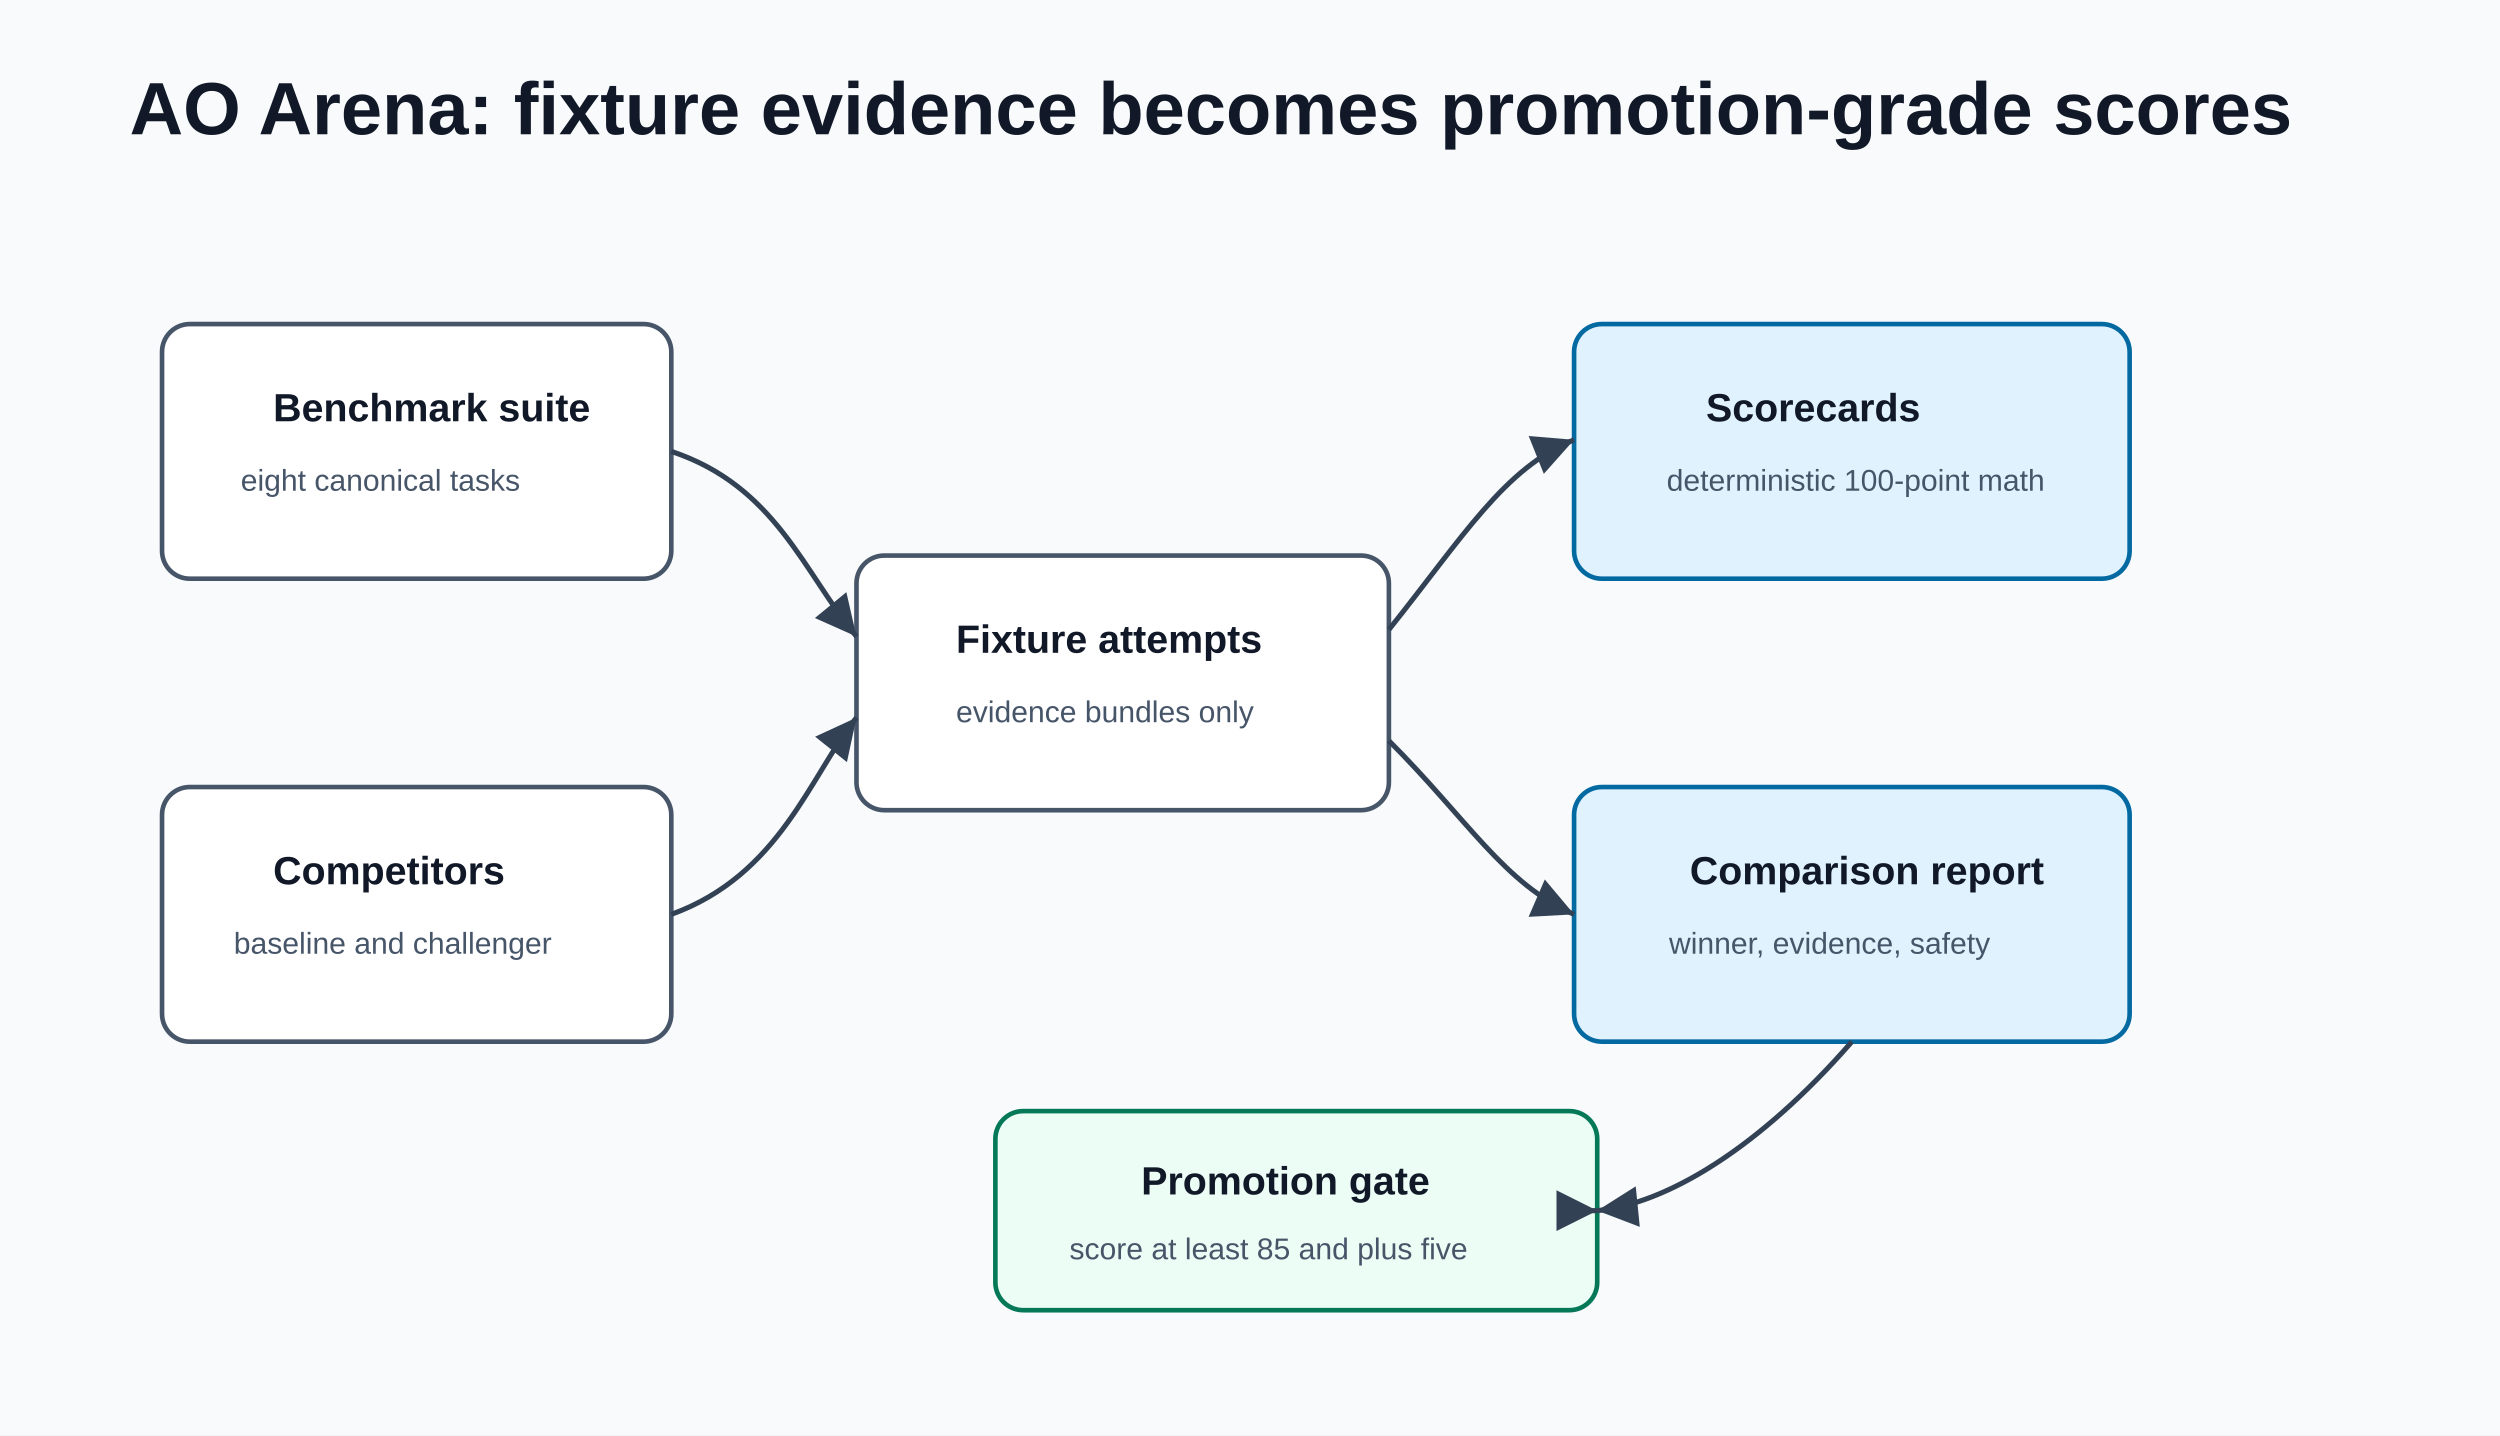
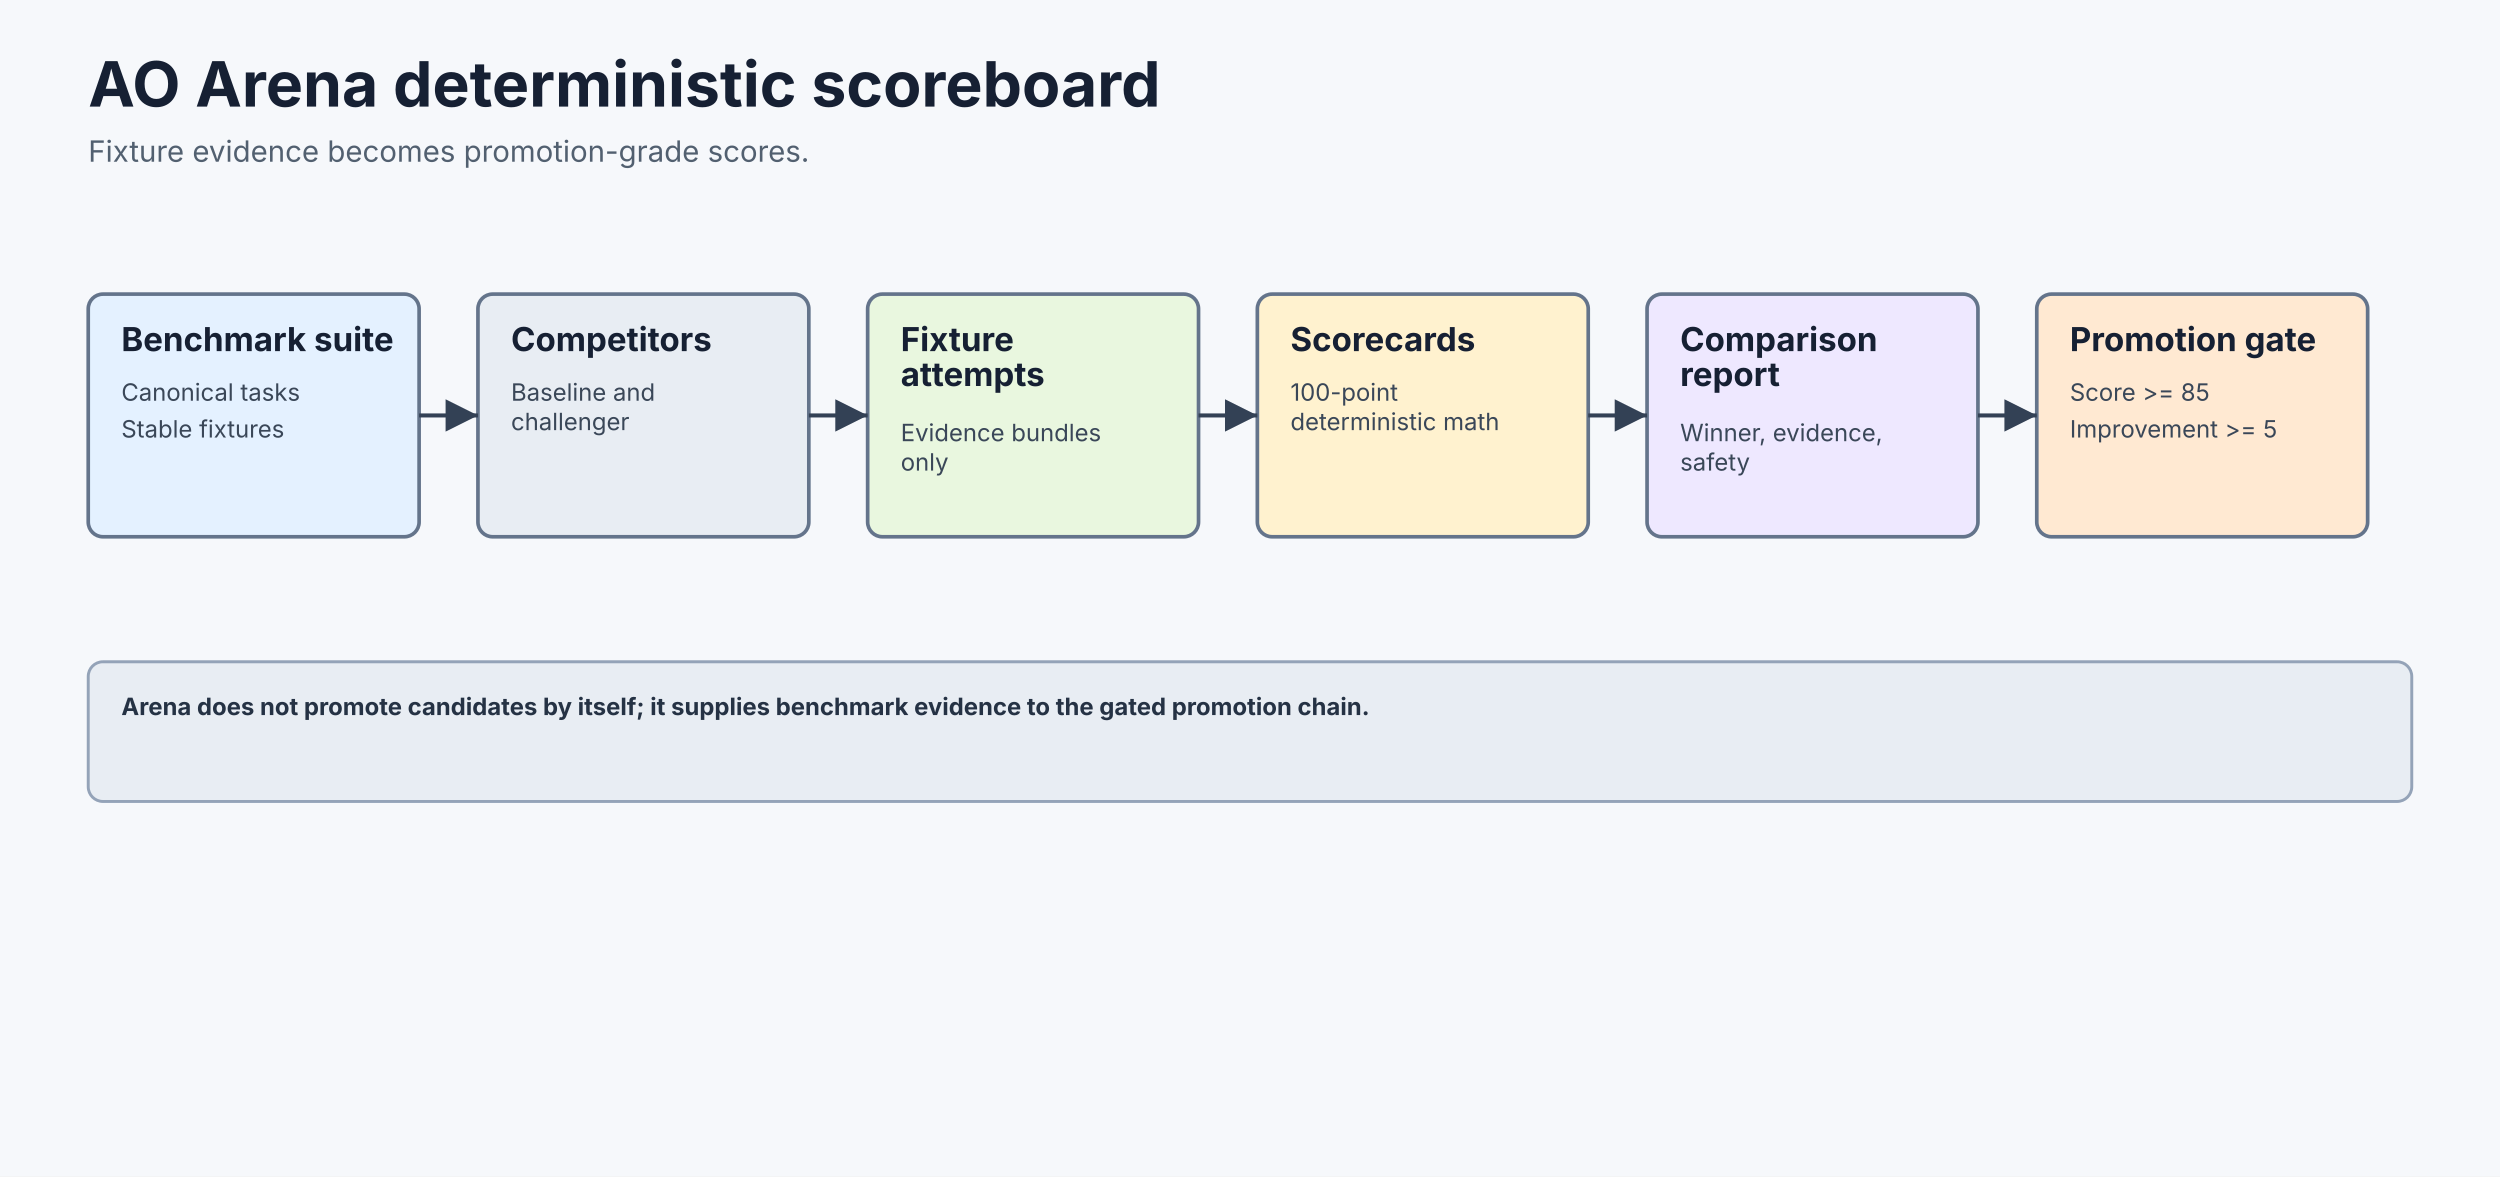
- <svg xmlns="http://www.w3.org/2000/svg" width="1080" height="620" viewBox="0 0 1080 620" role="img" aria-labelledby="title desc">
+ <svg xmlns="http://www.w3.org/2000/svg" width="1360" height="640" viewBox="0 0 1360 640" role="img" aria-labelledby="title desc">
  <defs>
    <marker id="arrow" markerWidth="12" markerHeight="12" refX="10" refY="6" orient="auto">
      <path d="M2,2 L10,6 L2,10 Z" fill="#334155" />
    </marker>
    <style>
-       .bg { fill: #f8fafc; }
-       .title { font: 700 32px Arial, sans-serif; fill: #111827; }
-       .box { fill: #ffffff; stroke: #475569; stroke-width: 2; rx: 12; }
-       .score { fill: #e0f2fe; stroke: #0369a1; stroke-width: 2; rx: 12; }
-       .gate { fill: #ecfdf5; stroke: #047857; stroke-width: 2; rx: 12; }
-       .text { font: 700 17px Arial, sans-serif; fill: #111827; }
-       .small { font: 400 13px Arial, sans-serif; fill: #475569; }
+       .bg { fill: #f6f8fb; }
+       .title { font: 700 34px Inter, Arial, sans-serif; fill: #162033; }
+       .subtitle { font: 400 16px Inter, Arial, sans-serif; fill: #526070; }
+       .band { rx: 8; }
+       .bandText { font: 700 14px Inter, Arial, sans-serif; fill: #ffffff; letter-spacing: 0; }
+       .card { stroke-width: 2; rx: 8; }
+       .note { stroke-width: 1.6; rx: 8; }
+       .cardTitle { font: 700 18px Inter, Arial, sans-serif; fill: #162033; }
+       .body { font: 500 15px Inter, Arial, sans-serif; fill: #162033; }
+       .small { font: 400 13px Inter, Arial, sans-serif; fill: #3a4758; }
+       .smallStrong { font: 700 13px Inter, Arial, sans-serif; fill: #253244; }
+       .label { font: 700 11px Inter, Arial, sans-serif; fill: #263447; }
+       .chip { fill: #ffffff; stroke: #cbd5e1; stroke-width: 1; rx: 7; }
      .arrow { stroke: #334155; stroke-width: 2.2; fill: none; marker-end: url(#arrow); }
+       .dash { stroke: #64748b; stroke-width: 2; stroke-dasharray: 7 7; fill: none; marker-end: url(#arrow); }
+       .soft { stroke: #94a3b8; stroke-width: 1.7; fill: none; marker-end: url(#arrow); }
+       .cell { stroke: #cbd5e1; stroke-width: 1.4; }
+       .cellHead { font: 700 14px Inter, Arial, sans-serif; fill: #162033; }
+       .cellText { font: 400 12px Inter, Arial, sans-serif; fill: #39485a; }
    </style>
  </defs>
-   <rect class="bg" width="1080" height="620" />
-   <text class="title" x="56" y="58">AO Arena: fixture evidence becomes promotion-grade scores</text>
-   <rect class="box" x="70" y="140" width="220" height="110" />
-   <text class="text" x="118" y="182">Benchmark suite</text>
-   <text class="small" x="104" y="212">eight canonical tasks</text>
-   <rect class="box" x="70" y="340" width="220" height="110" />
-   <text class="text" x="118" y="382">Competitors</text>
-   <text class="small" x="101" y="412">baseline and challenger</text>
-   <rect class="box" x="370" y="240" width="230" height="110" />
-   <text class="text" x="413" y="282">Fixture attempts</text>
-   <text class="small" x="413" y="312">evidence bundles only</text>
-   <rect class="score" x="680" y="140" width="240" height="110" />
-   <text class="text" x="737" y="182">Scorecards</text>
-   <text class="small" x="720" y="212">deterministic 100-point math</text>
-   <rect class="score" x="680" y="340" width="240" height="110" />
-   <text class="text" x="730" y="382">Comparison report</text>
-   <text class="small" x="721" y="412">winner, evidence, safety</text>
-   <rect class="gate" x="430" y="480" width="260" height="86" />
-   <text class="text" x="493" y="516">Promotion gate</text>
-   <text class="small" x="462" y="544">score at least 85 and plus five</text>
-   <path class="arrow" d="M290 195 C335 210 347 247 370 275" />
-   <path class="arrow" d="M290 395 C337 378 350 335 370 310" />
-   <path class="arrow" d="M600 272 C632 232 650 202 680 190" />
-   <path class="arrow" d="M600 320 C634 354 650 382 680 395" />
-   <path class="arrow" d="M800 450 C760 496 720 520 690 523" />
-   <path class="arrow" d="M680 523 L690 523" />
+   <rect class="bg" width="1360" height="640" />
+   <text class="title" x="48" y="58">AO Arena deterministic scoreboard</text>
+   <text class="subtitle" x="48" y="88">Fixture evidence becomes promotion-grade scores.</text>
+   <rect class="card" x="48" y="160" width="180" height="132" fill="#e4f1ff" stroke="#64748b" />
+   <text class="cardTitle" x="66" y="191">Benchmark suite</text>
+   <text class="small" x="66" y="218">Canonical tasks</text>
+   <text class="small" x="66" y="238">Stable fixtures</text>
+   <rect class="card" x="260" y="160" width="180" height="132" fill="#e8edf3" stroke="#64748b" />
+   <text class="cardTitle" x="278" y="191">Competitors</text>
+   <text class="small" x="278" y="218">
+     <tspan x="278" dy="0">Baseline and</tspan>
+     <tspan x="278" dy="16">challenger</tspan>
+   </text>
+   <path class="arrow" d="M228 226 L260 226" />
+   <rect class="card" x="472" y="160" width="180" height="132" fill="#e9f7df" stroke="#64748b" />
+   <text class="cardTitle" x="490" y="191">
+     <tspan x="490" dy="0">Fixture</tspan>
+     <tspan x="490" dy="19">attempts</tspan>
+   </text>
+   <text class="small" x="490" y="240">
+     <tspan x="490" dy="0">Evidence bundles</tspan>
+     <tspan x="490" dy="16">only</tspan>
+   </text>
+   <path class="arrow" d="M440 226 L472 226" />
+   <rect class="card" x="684" y="160" width="180" height="132" fill="#fff2cf" stroke="#64748b" />
+   <text class="cardTitle" x="702" y="191">Scorecards</text>
+   <text class="small" x="702" y="218">
+     <tspan x="702" dy="0">100-point</tspan>
+     <tspan x="702" dy="16">deterministic math</tspan>
+   </text>
+   <path class="arrow" d="M652 226 L684 226" />
+   <rect class="card" x="896" y="160" width="180" height="132" fill="#eee8ff" stroke="#64748b" />
+   <text class="cardTitle" x="914" y="191">
+     <tspan x="914" dy="0">Comparison</tspan>
+     <tspan x="914" dy="19">report</tspan>
+   </text>
+   <text class="small" x="914" y="240">
+     <tspan x="914" dy="0">Winner, evidence,</tspan>
+     <tspan x="914" dy="16">safety</tspan>
+   </text>
+   <path class="arrow" d="M864 226 L896 226" />
+   <rect class="card" x="1108" y="160" width="180" height="132" fill="#ffe9d2" stroke="#64748b" />
+   <text class="cardTitle" x="1126" y="191">Promotion gate</text>
+   <text class="small" x="1126" y="218">Score &gt;= 85</text>
+   <text class="small" x="1126" y="238">Improvement &gt;= 5</text>
+   <path class="arrow" d="M1076 226 L1108 226" />
+   <rect class="note" x="48" y="360" width="1264" height="76" fill="#e8edf3" stroke="#94a3b8" />
+   <text class="smallStrong" x="66" y="389">Arena does not promote candidates by itself; it supplies benchmark evidence to the gated promotion chain.</text>
</svg>
